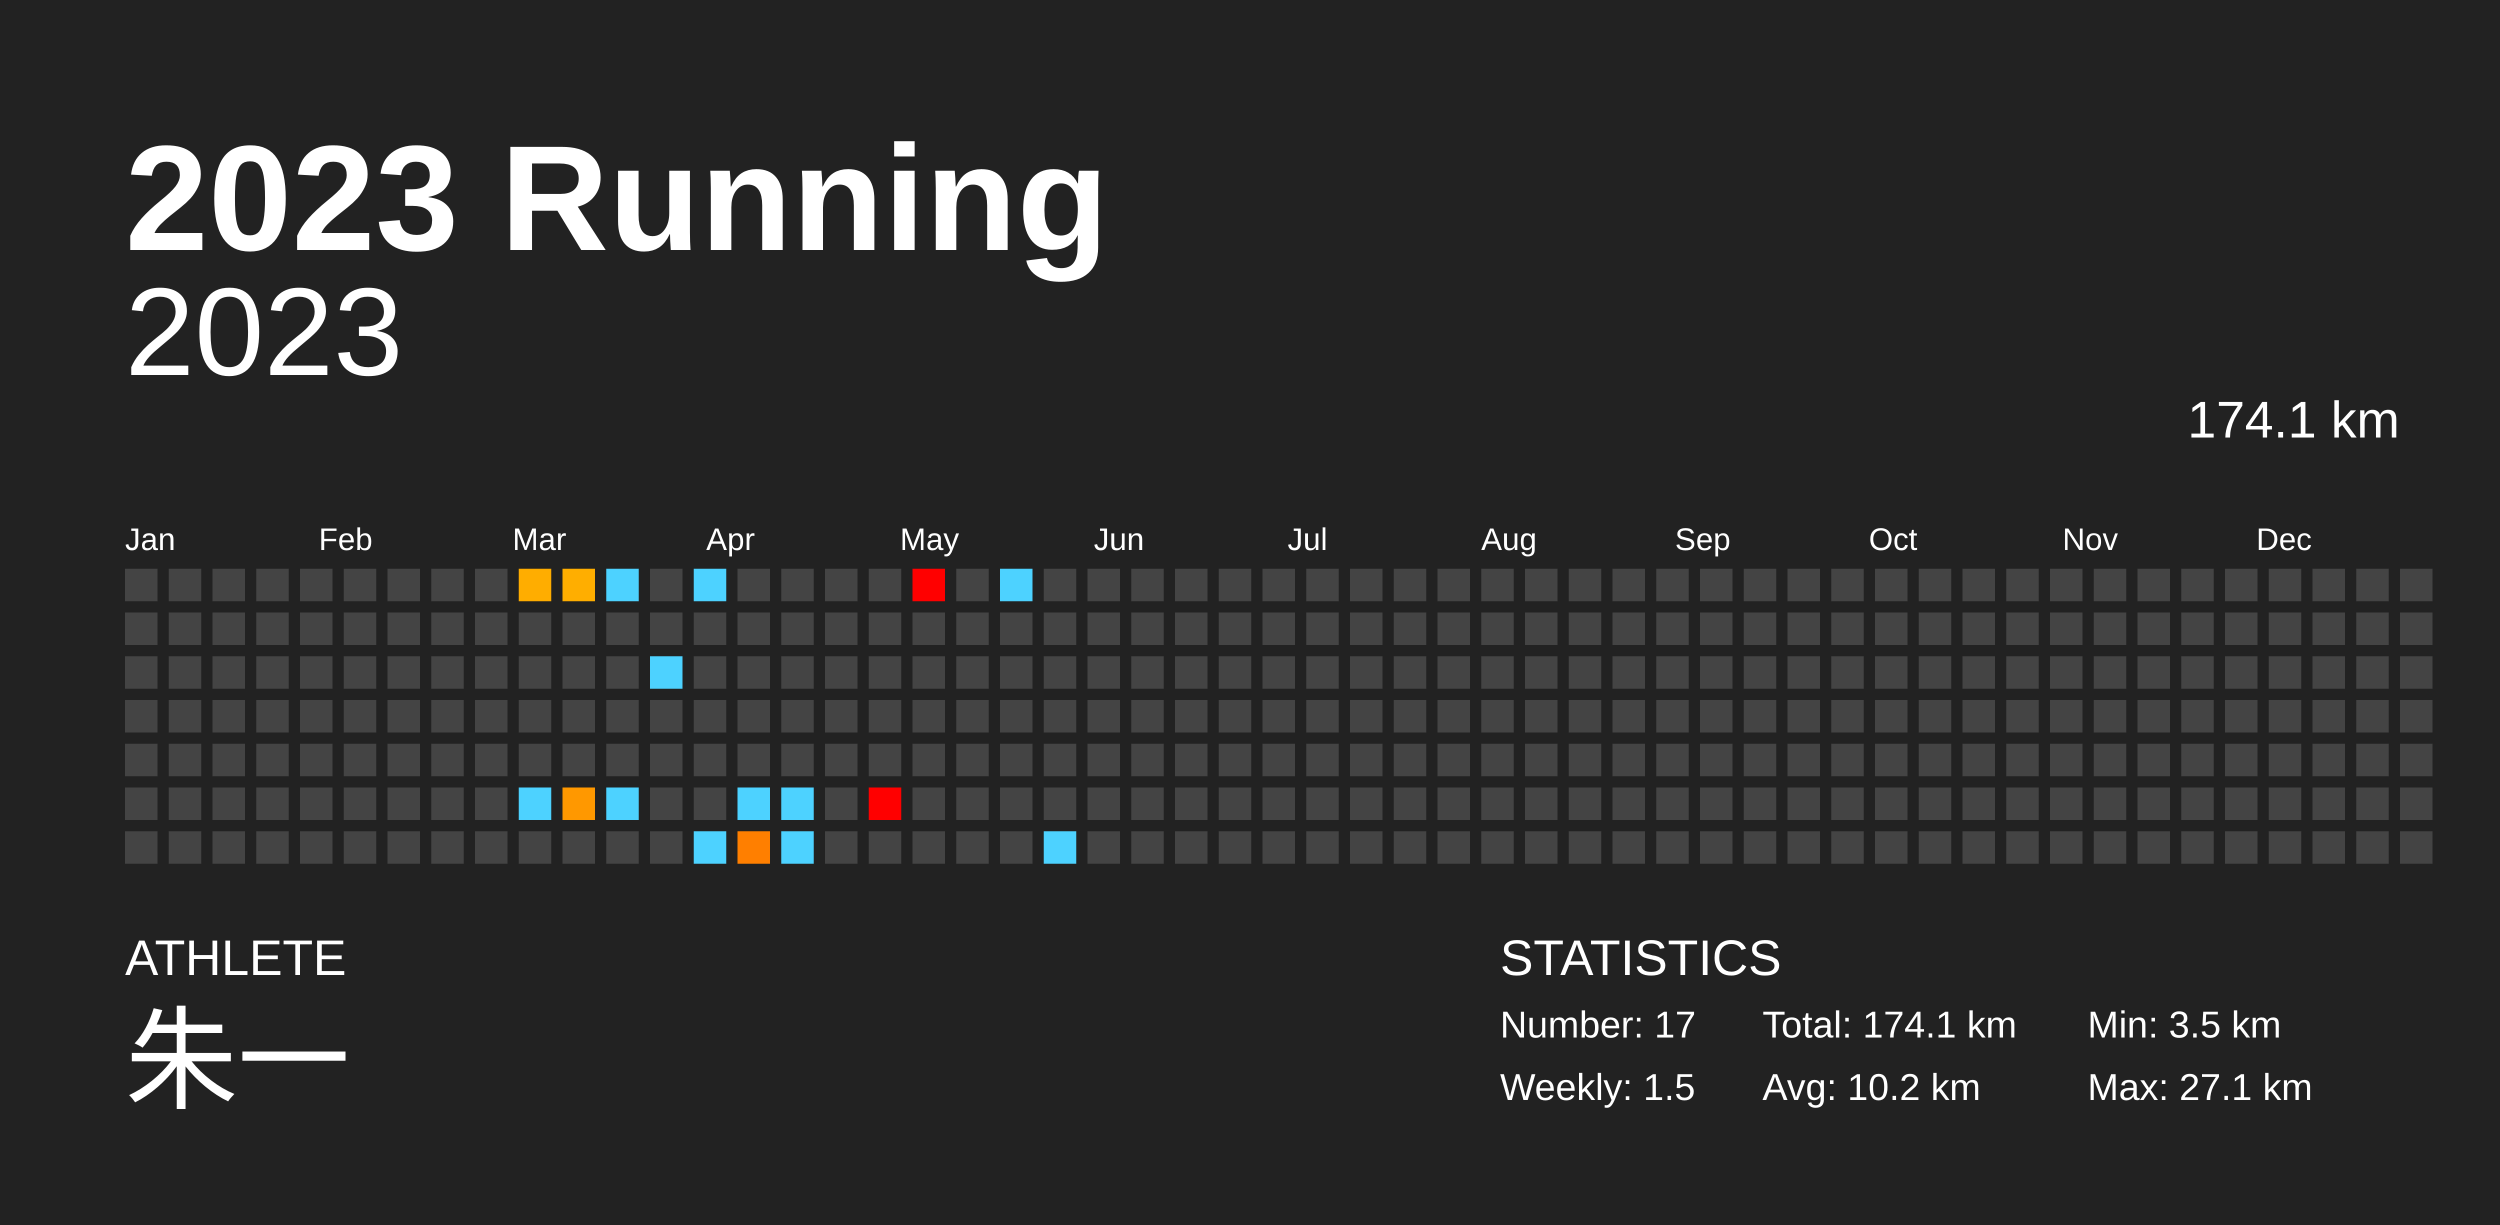
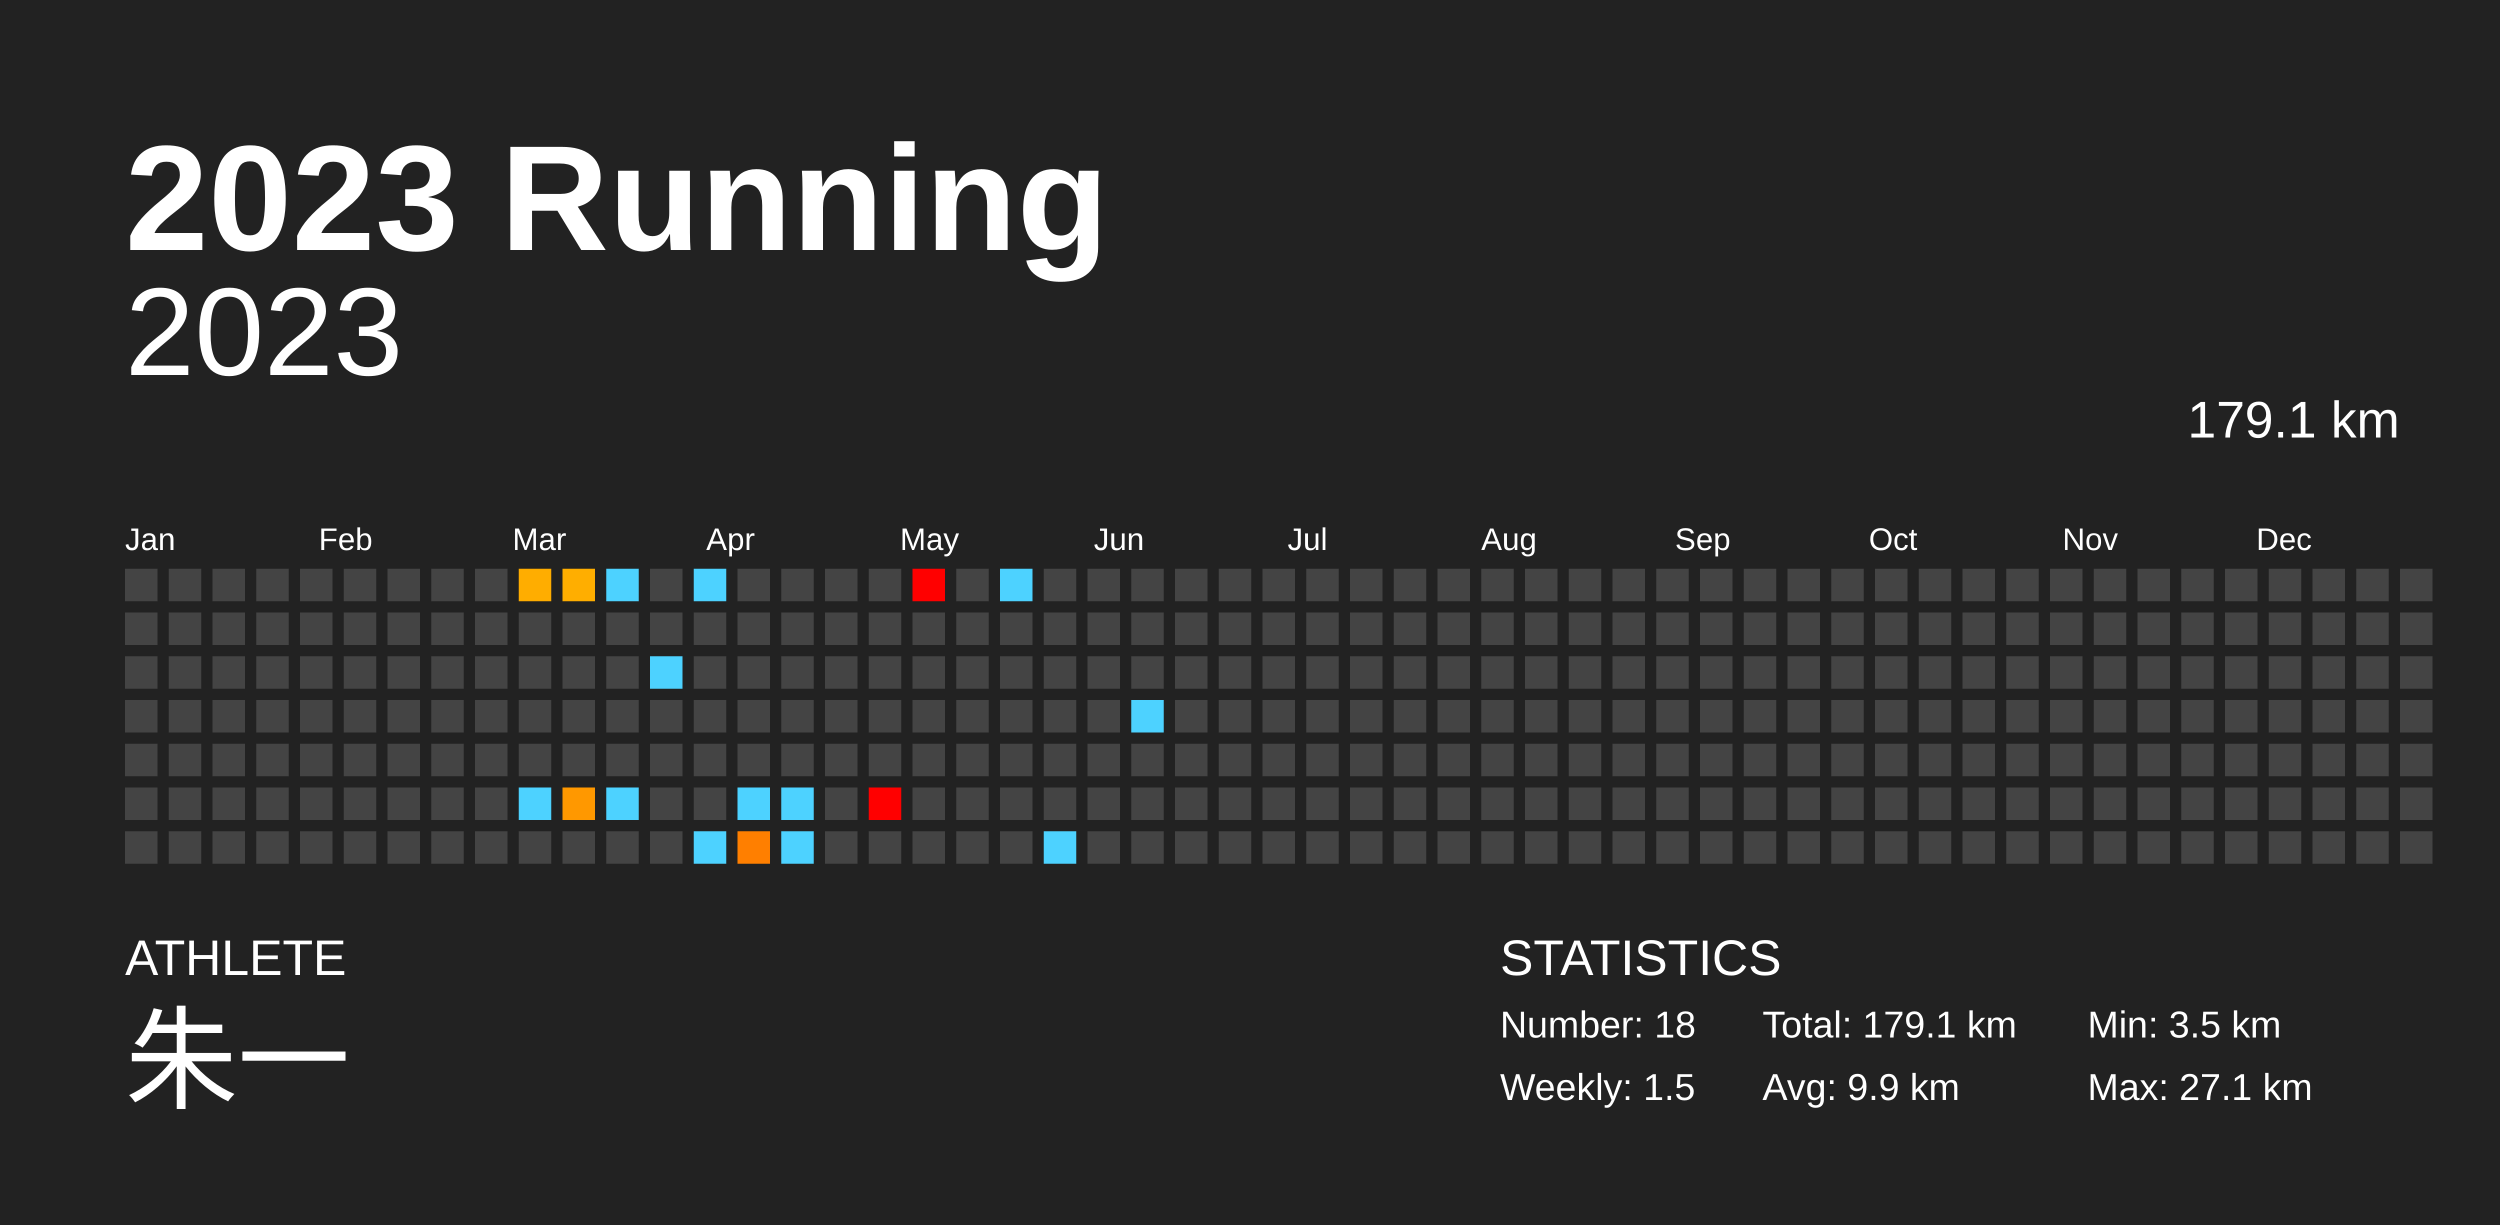
<svg xmlns="http://www.w3.org/2000/svg" baseProfile="full" height="98mm" version="1.1" viewBox="0,0,200,98" width="200mm">
  <defs />
  <rect fill="#222222" height="98" width="200" x="0" y="0" />
  <text fill="#FFFFFF" style="font-size:12px; font-family:Arial; font-weight:bold;" x="10" y="20">2023 Running</text>
  <text fill="#FFFFFF" style="font-size:4px; font-family:Arial" x="10" y="78">ATHLETE</text>
  <text fill="#FFFFFF" style="font-size:9px; font-family:Arial" x="10" y="88">朱一</text>
  <text fill="#FFFFFF" style="font-size:4px; font-family:Arial" x="120" y="78">STATISTICS</text>
-   <text fill="#FFFFFF" style="font-size:3px; font-family:Arial" x="120" y="83">Number: 17</text>
+   <text fill="#FFFFFF" style="font-size:3px; font-family:Arial" x="120" y="83">Number: 18</text>
  <text fill="#FFFFFF" style="font-size:3px; font-family:Arial" x="120" y="88">Weekly: 1.5</text>
-   <text fill="#FFFFFF" style="font-size:3px; font-family:Arial" x="141" y="83">Total: 174.1 km</text>
-   <text fill="#FFFFFF" style="font-size:3px; font-family:Arial" x="141" y="88">Avg: 10.2 km</text>
+   <text fill="#FFFFFF" style="font-size:3px; font-family:Arial" x="141" y="83">Total: 179.1 km</text>
+   <text fill="#FFFFFF" style="font-size:3px; font-family:Arial" x="141" y="88">Avg: 9.9 km</text>
  <text fill="#FFFFFF" style="font-size:3px; font-family:Arial" x="167" y="83">Min: 3.5 km</text>
  <text fill="#FFFFFF" style="font-size:3px; font-family:Arial" x="167" y="88">Max: 27.1 km</text>
  <text alignment-baseline="hanging" fill="#FFFFFF" style="font-size:10.0px; font-family:Arial;" x="10" y="30">2023</text>
-   <text alignment-baseline="hanging" fill="#FFFFFF" style="font-size:4.125px; font-family:Arial;" x="175" y="35">174.1 km</text>
+   <text alignment-baseline="hanging" fill="#FFFFFF" style="font-size:4.125px; font-family:Arial;" x="175" y="35">179.1 km</text>
  <text fill="#FFFFFF" style="font-size:2.5px; font-family:Arial" x="10.0" y="44">Jan</text>
  <text fill="#FFFFFF" style="font-size:2.5px; font-family:Arial" x="25.5" y="44">Feb</text>
  <text fill="#FFFFFF" style="font-size:2.5px; font-family:Arial" x="41.0" y="44">Mar</text>
  <text fill="#FFFFFF" style="font-size:2.5px; font-family:Arial" x="56.5" y="44">Apr</text>
  <text fill="#FFFFFF" style="font-size:2.5px; font-family:Arial" x="72.0" y="44">May</text>
  <text fill="#FFFFFF" style="font-size:2.5px; font-family:Arial" x="87.5" y="44">Jun</text>
  <text fill="#FFFFFF" style="font-size:2.5px; font-family:Arial" x="103.0" y="44">Jul</text>
  <text fill="#FFFFFF" style="font-size:2.5px; font-family:Arial" x="118.5" y="44">Aug</text>
  <text fill="#FFFFFF" style="font-size:2.5px; font-family:Arial" x="134.0" y="44">Sep</text>
  <text fill="#FFFFFF" style="font-size:2.5px; font-family:Arial" x="149.5" y="44">Oct</text>
  <text fill="#FFFFFF" style="font-size:2.5px; font-family:Arial" x="165.0" y="44">Nov</text>
  <text fill="#FFFFFF" style="font-size:2.5px; font-family:Arial" x="180.5" y="44">Dec</text>
  <rect fill="#444444" height="2.6" width="2.6" x="10.0" y="45.5" />
  <rect fill="#444444" height="2.6" width="2.6" x="10.0" y="49.0" />
  <rect fill="#444444" height="2.6" width="2.6" x="10.0" y="52.5" />
  <rect fill="#444444" height="2.6" width="2.6" x="10.0" y="56.0" />
  <rect fill="#444444" height="2.6" width="2.6" x="10.0" y="59.5" />
  <rect fill="#444444" height="2.6" width="2.6" x="10.0" y="63.0" />
  <rect fill="#444444" height="2.6" width="2.6" x="10.0" y="66.5" />
  <rect fill="#444444" height="2.6" width="2.6" x="13.5" y="45.5" />
  <rect fill="#444444" height="2.6" width="2.6" x="13.5" y="49.0" />
  <rect fill="#444444" height="2.6" width="2.6" x="13.5" y="52.5" />
  <rect fill="#444444" height="2.6" width="2.6" x="13.5" y="56.0" />
  <rect fill="#444444" height="2.6" width="2.6" x="13.5" y="59.5" />
  <rect fill="#444444" height="2.6" width="2.6" x="13.5" y="63.0" />
  <rect fill="#444444" height="2.6" width="2.6" x="13.5" y="66.5" />
  <rect fill="#444444" height="2.6" width="2.6" x="17.0" y="45.5" />
  <rect fill="#444444" height="2.6" width="2.6" x="17.0" y="49.0" />
  <rect fill="#444444" height="2.6" width="2.6" x="17.0" y="52.5" />
  <rect fill="#444444" height="2.6" width="2.6" x="17.0" y="56.0" />
  <rect fill="#444444" height="2.6" width="2.6" x="17.0" y="59.5" />
  <rect fill="#444444" height="2.6" width="2.6" x="17.0" y="63.0" />
  <rect fill="#444444" height="2.6" width="2.6" x="17.0" y="66.5" />
  <rect fill="#444444" height="2.6" width="2.6" x="20.5" y="45.5" />
  <rect fill="#444444" height="2.6" width="2.6" x="20.5" y="49.0" />
  <rect fill="#444444" height="2.6" width="2.6" x="20.5" y="52.5" />
  <rect fill="#444444" height="2.6" width="2.6" x="20.5" y="56.0" />
  <rect fill="#444444" height="2.6" width="2.6" x="20.5" y="59.5" />
  <rect fill="#444444" height="2.6" width="2.6" x="20.5" y="63.0" />
  <rect fill="#444444" height="2.6" width="2.6" x="20.5" y="66.5" />
  <rect fill="#444444" height="2.6" width="2.6" x="24.0" y="45.5" />
  <rect fill="#444444" height="2.6" width="2.6" x="24.0" y="49.0" />
  <rect fill="#444444" height="2.6" width="2.6" x="24.0" y="52.5" />
  <rect fill="#444444" height="2.6" width="2.6" x="24.0" y="56.0" />
  <rect fill="#444444" height="2.6" width="2.6" x="24.0" y="59.5" />
  <rect fill="#444444" height="2.6" width="2.6" x="24.0" y="63.0" />
  <rect fill="#444444" height="2.6" width="2.6" x="24.0" y="66.5" />
  <rect fill="#444444" height="2.6" width="2.6" x="27.5" y="45.5" />
  <rect fill="#444444" height="2.6" width="2.6" x="27.5" y="49.0" />
  <rect fill="#444444" height="2.6" width="2.6" x="27.5" y="52.5" />
  <rect fill="#444444" height="2.6" width="2.6" x="27.5" y="56.0" />
  <rect fill="#444444" height="2.6" width="2.6" x="27.5" y="59.5" />
  <rect fill="#444444" height="2.6" width="2.6" x="27.5" y="63.0" />
  <rect fill="#444444" height="2.6" width="2.6" x="27.5" y="66.5" />
  <rect fill="#444444" height="2.6" width="2.6" x="31.0" y="45.5" />
  <rect fill="#444444" height="2.6" width="2.6" x="31.0" y="49.0" />
  <rect fill="#444444" height="2.6" width="2.6" x="31.0" y="52.5" />
  <rect fill="#444444" height="2.6" width="2.6" x="31.0" y="56.0" />
  <rect fill="#444444" height="2.6" width="2.6" x="31.0" y="59.5" />
  <rect fill="#444444" height="2.6" width="2.6" x="31.0" y="63.0" />
  <rect fill="#444444" height="2.6" width="2.6" x="31.0" y="66.5" />
  <rect fill="#444444" height="2.6" width="2.6" x="34.5" y="45.5" />
  <rect fill="#444444" height="2.6" width="2.6" x="34.5" y="49.0" />
  <rect fill="#444444" height="2.6" width="2.6" x="34.5" y="52.5" />
  <rect fill="#444444" height="2.6" width="2.6" x="34.5" y="56.0" />
  <rect fill="#444444" height="2.6" width="2.6" x="34.5" y="59.5" />
  <rect fill="#444444" height="2.6" width="2.6" x="34.5" y="63.0" />
  <rect fill="#444444" height="2.6" width="2.6" x="34.5" y="66.5" />
  <rect fill="#444444" height="2.6" width="2.6" x="38.0" y="45.5" />
  <rect fill="#444444" height="2.6" width="2.6" x="38.0" y="49.0" />
  <rect fill="#444444" height="2.6" width="2.6" x="38.0" y="52.5" />
  <rect fill="#444444" height="2.6" width="2.6" x="38.0" y="56.0" />
  <rect fill="#444444" height="2.6" width="2.6" x="38.0" y="59.5" />
  <rect fill="#444444" height="2.6" width="2.6" x="38.0" y="63.0" />
  <rect fill="#444444" height="2.6" width="2.6" x="38.0" y="66.5" />
  <rect fill="#ffad00" height="2.6" width="2.6" x="41.5" y="45.5" />
  <rect fill="#444444" height="2.6" width="2.6" x="41.5" y="49.0" />
  <rect fill="#444444" height="2.6" width="2.6" x="41.5" y="52.5" />
  <rect fill="#444444" height="2.6" width="2.6" x="41.5" y="56.0" />
  <rect fill="#444444" height="2.6" width="2.6" x="41.5" y="59.5" />
  <rect fill="#4dd2ff" height="2.6" width="2.6" x="41.5" y="63.0" />
  <rect fill="#444444" height="2.6" width="2.6" x="41.5" y="66.5" />
  <rect fill="#ffae00" height="2.6" width="2.6" x="45.0" y="45.5" />
  <rect fill="#444444" height="2.6" width="2.6" x="45.0" y="49.0" />
  <rect fill="#444444" height="2.6" width="2.6" x="45.0" y="52.5" />
  <rect fill="#444444" height="2.6" width="2.6" x="45.0" y="56.0" />
  <rect fill="#444444" height="2.6" width="2.6" x="45.0" y="59.5" />
  <rect fill="#ff9800" height="2.6" width="2.6" x="45.0" y="63.0" />
  <rect fill="#444444" height="2.6" width="2.6" x="45.0" y="66.5" />
  <rect fill="#4dd2ff" height="2.6" width="2.6" x="48.5" y="45.5" />
  <rect fill="#444444" height="2.6" width="2.6" x="48.5" y="49.0" />
  <rect fill="#444444" height="2.6" width="2.6" x="48.5" y="52.5" />
  <rect fill="#444444" height="2.6" width="2.6" x="48.5" y="56.0" />
  <rect fill="#444444" height="2.6" width="2.6" x="48.5" y="59.5" />
  <rect fill="#4dd2ff" height="2.6" width="2.6" x="48.5" y="63.0" />
  <rect fill="#444444" height="2.6" width="2.6" x="48.5" y="66.5" />
  <rect fill="#444444" height="2.6" width="2.6" x="52.0" y="45.5" />
  <rect fill="#444444" height="2.6" width="2.6" x="52.0" y="49.0" />
  <rect fill="#4dd2ff" height="2.6" width="2.6" x="52.0" y="52.5" />
  <rect fill="#444444" height="2.6" width="2.6" x="52.0" y="56.0" />
  <rect fill="#444444" height="2.6" width="2.6" x="52.0" y="59.5" />
  <rect fill="#444444" height="2.6" width="2.6" x="52.0" y="63.0" />
  <rect fill="#444444" height="2.6" width="2.6" x="52.0" y="66.5" />
  <rect fill="#4dd2ff" height="2.6" width="2.6" x="55.5" y="45.5" />
  <rect fill="#444444" height="2.6" width="2.6" x="55.5" y="49.0" />
  <rect fill="#444444" height="2.6" width="2.6" x="55.5" y="52.5" />
  <rect fill="#444444" height="2.6" width="2.6" x="55.5" y="56.0" />
  <rect fill="#444444" height="2.6" width="2.6" x="55.5" y="59.5" />
  <rect fill="#444444" height="2.6" width="2.6" x="55.5" y="63.0" />
  <rect fill="#4dd2ff" height="2.6" width="2.6" x="55.5" y="66.5" />
  <rect fill="#444444" height="2.6" width="2.6" x="59.0" y="45.5" />
  <rect fill="#444444" height="2.6" width="2.6" x="59.0" y="49.0" />
  <rect fill="#444444" height="2.6" width="2.6" x="59.0" y="52.5" />
  <rect fill="#444444" height="2.6" width="2.6" x="59.0" y="56.0" />
  <rect fill="#444444" height="2.6" width="2.6" x="59.0" y="59.5" />
  <rect fill="#4dd2ff" height="2.6" width="2.6" x="59.0" y="63.0" />
  <rect fill="#ff7f00" height="2.6" width="2.6" x="59.0" y="66.5" />
  <rect fill="#444444" height="2.6" width="2.6" x="62.5" y="45.5" />
  <rect fill="#444444" height="2.6" width="2.6" x="62.5" y="49.0" />
  <rect fill="#444444" height="2.6" width="2.6" x="62.5" y="52.5" />
  <rect fill="#444444" height="2.6" width="2.6" x="62.5" y="56.0" />
  <rect fill="#444444" height="2.6" width="2.6" x="62.5" y="59.5" />
  <rect fill="#4dd2ff" height="2.6" width="2.6" x="62.5" y="63.0" />
  <rect fill="#4dd2ff" height="2.6" width="2.6" x="62.5" y="66.5" />
  <rect fill="#444444" height="2.6" width="2.6" x="66.0" y="45.5" />
  <rect fill="#444444" height="2.6" width="2.6" x="66.0" y="49.0" />
  <rect fill="#444444" height="2.6" width="2.6" x="66.0" y="52.5" />
  <rect fill="#444444" height="2.6" width="2.6" x="66.0" y="56.0" />
  <rect fill="#444444" height="2.6" width="2.6" x="66.0" y="59.5" />
  <rect fill="#444444" height="2.6" width="2.6" x="66.0" y="63.0" />
  <rect fill="#444444" height="2.6" width="2.6" x="66.0" y="66.5" />
  <rect fill="#444444" height="2.6" width="2.6" x="69.5" y="45.5" />
  <rect fill="#444444" height="2.6" width="2.6" x="69.5" y="49.0" />
  <rect fill="#444444" height="2.6" width="2.6" x="69.5" y="52.5" />
  <rect fill="#444444" height="2.6" width="2.6" x="69.5" y="56.0" />
  <rect fill="#444444" height="2.6" width="2.6" x="69.5" y="59.5" />
  <rect fill="red" height="2.6" width="2.6" x="69.5" y="63.0" />
  <rect fill="#444444" height="2.6" width="2.6" x="69.5" y="66.5" />
  <rect fill="red" height="2.6" width="2.6" x="73.0" y="45.5" />
  <rect fill="#444444" height="2.6" width="2.6" x="73.0" y="49.0" />
  <rect fill="#444444" height="2.6" width="2.6" x="73.0" y="52.5" />
  <rect fill="#444444" height="2.6" width="2.6" x="73.0" y="56.0" />
  <rect fill="#444444" height="2.6" width="2.6" x="73.0" y="59.5" />
  <rect fill="#444444" height="2.6" width="2.6" x="73.0" y="63.0" />
  <rect fill="#444444" height="2.6" width="2.6" x="73.0" y="66.5" />
  <rect fill="#444444" height="2.6" width="2.6" x="76.5" y="45.5" />
  <rect fill="#444444" height="2.6" width="2.6" x="76.5" y="49.0" />
  <rect fill="#444444" height="2.6" width="2.6" x="76.5" y="52.5" />
  <rect fill="#444444" height="2.6" width="2.6" x="76.5" y="56.0" />
  <rect fill="#444444" height="2.6" width="2.6" x="76.5" y="59.5" />
  <rect fill="#444444" height="2.6" width="2.6" x="76.5" y="63.0" />
  <rect fill="#444444" height="2.6" width="2.6" x="76.5" y="66.5" />
  <rect fill="#4dd2ff" height="2.6" width="2.6" x="80.0" y="45.5" />
  <rect fill="#444444" height="2.6" width="2.6" x="80.0" y="49.0" />
  <rect fill="#444444" height="2.6" width="2.6" x="80.0" y="52.5" />
  <rect fill="#444444" height="2.6" width="2.6" x="80.0" y="56.0" />
  <rect fill="#444444" height="2.6" width="2.6" x="80.0" y="59.5" />
  <rect fill="#444444" height="2.6" width="2.6" x="80.0" y="63.0" />
  <rect fill="#444444" height="2.6" width="2.6" x="80.0" y="66.5" />
  <rect fill="#444444" height="2.6" width="2.6" x="83.5" y="45.5" />
  <rect fill="#444444" height="2.6" width="2.6" x="83.5" y="49.0" />
  <rect fill="#444444" height="2.6" width="2.6" x="83.5" y="52.5" />
  <rect fill="#444444" height="2.6" width="2.6" x="83.5" y="56.0" />
  <rect fill="#444444" height="2.6" width="2.6" x="83.5" y="59.5" />
  <rect fill="#444444" height="2.6" width="2.6" x="83.5" y="63.0" />
  <rect fill="#4dd2ff" height="2.6" width="2.6" x="83.5" y="66.5" />
  <rect fill="#444444" height="2.6" width="2.6" x="87.0" y="45.5" />
  <rect fill="#444444" height="2.6" width="2.6" x="87.0" y="49.0" />
  <rect fill="#444444" height="2.6" width="2.6" x="87.0" y="52.5" />
  <rect fill="#444444" height="2.6" width="2.6" x="87.0" y="56.0" />
  <rect fill="#444444" height="2.6" width="2.6" x="87.0" y="59.5" />
  <rect fill="#444444" height="2.6" width="2.6" x="87.0" y="63.0" />
  <rect fill="#444444" height="2.6" width="2.6" x="87.0" y="66.5" />
  <rect fill="#444444" height="2.6" width="2.6" x="90.5" y="45.5" />
  <rect fill="#444444" height="2.6" width="2.6" x="90.5" y="49.0" />
  <rect fill="#444444" height="2.6" width="2.6" x="90.5" y="52.5" />
-   <rect fill="#444444" height="2.6" width="2.6" x="90.5" y="56.0" />
+   <rect fill="#4dd2ff" height="2.6" width="2.6" x="90.5" y="56.0" />
  <rect fill="#444444" height="2.6" width="2.6" x="90.5" y="59.5" />
  <rect fill="#444444" height="2.6" width="2.6" x="90.5" y="63.0" />
  <rect fill="#444444" height="2.6" width="2.6" x="90.5" y="66.5" />
  <rect fill="#444444" height="2.6" width="2.6" x="94.0" y="45.5" />
  <rect fill="#444444" height="2.6" width="2.6" x="94.0" y="49.0" />
  <rect fill="#444444" height="2.6" width="2.6" x="94.0" y="52.5" />
  <rect fill="#444444" height="2.6" width="2.6" x="94.0" y="56.0" />
  <rect fill="#444444" height="2.6" width="2.6" x="94.0" y="59.5" />
  <rect fill="#444444" height="2.6" width="2.6" x="94.0" y="63.0" />
  <rect fill="#444444" height="2.6" width="2.6" x="94.0" y="66.5" />
  <rect fill="#444444" height="2.6" width="2.6" x="97.5" y="45.5" />
  <rect fill="#444444" height="2.6" width="2.6" x="97.5" y="49.0" />
  <rect fill="#444444" height="2.6" width="2.6" x="97.5" y="52.5" />
  <rect fill="#444444" height="2.6" width="2.6" x="97.5" y="56.0" />
  <rect fill="#444444" height="2.6" width="2.6" x="97.5" y="59.5" />
  <rect fill="#444444" height="2.6" width="2.6" x="97.5" y="63.0" />
  <rect fill="#444444" height="2.6" width="2.6" x="97.5" y="66.5" />
  <rect fill="#444444" height="2.6" width="2.6" x="101.0" y="45.5" />
  <rect fill="#444444" height="2.6" width="2.6" x="101.0" y="49.0" />
  <rect fill="#444444" height="2.6" width="2.6" x="101.0" y="52.5" />
  <rect fill="#444444" height="2.6" width="2.6" x="101.0" y="56.0" />
  <rect fill="#444444" height="2.6" width="2.6" x="101.0" y="59.5" />
  <rect fill="#444444" height="2.6" width="2.6" x="101.0" y="63.0" />
  <rect fill="#444444" height="2.6" width="2.6" x="101.0" y="66.5" />
  <rect fill="#444444" height="2.6" width="2.6" x="104.5" y="45.5" />
  <rect fill="#444444" height="2.6" width="2.6" x="104.5" y="49.0" />
  <rect fill="#444444" height="2.6" width="2.6" x="104.5" y="52.5" />
  <rect fill="#444444" height="2.6" width="2.6" x="104.5" y="56.0" />
  <rect fill="#444444" height="2.6" width="2.6" x="104.5" y="59.5" />
  <rect fill="#444444" height="2.6" width="2.6" x="104.5" y="63.0" />
  <rect fill="#444444" height="2.6" width="2.6" x="104.5" y="66.5" />
  <rect fill="#444444" height="2.6" width="2.6" x="108.0" y="45.5" />
  <rect fill="#444444" height="2.6" width="2.6" x="108.0" y="49.0" />
  <rect fill="#444444" height="2.6" width="2.6" x="108.0" y="52.5" />
  <rect fill="#444444" height="2.6" width="2.6" x="108.0" y="56.0" />
  <rect fill="#444444" height="2.6" width="2.6" x="108.0" y="59.5" />
  <rect fill="#444444" height="2.6" width="2.6" x="108.0" y="63.0" />
  <rect fill="#444444" height="2.6" width="2.6" x="108.0" y="66.5" />
  <rect fill="#444444" height="2.6" width="2.6" x="111.5" y="45.5" />
  <rect fill="#444444" height="2.6" width="2.6" x="111.5" y="49.0" />
  <rect fill="#444444" height="2.6" width="2.6" x="111.5" y="52.5" />
  <rect fill="#444444" height="2.6" width="2.6" x="111.5" y="56.0" />
  <rect fill="#444444" height="2.6" width="2.6" x="111.5" y="59.5" />
  <rect fill="#444444" height="2.6" width="2.6" x="111.5" y="63.0" />
  <rect fill="#444444" height="2.6" width="2.6" x="111.5" y="66.5" />
  <rect fill="#444444" height="2.6" width="2.6" x="115.0" y="45.5" />
  <rect fill="#444444" height="2.6" width="2.6" x="115.0" y="49.0" />
  <rect fill="#444444" height="2.6" width="2.6" x="115.0" y="52.5" />
  <rect fill="#444444" height="2.6" width="2.6" x="115.0" y="56.0" />
  <rect fill="#444444" height="2.6" width="2.6" x="115.0" y="59.5" />
  <rect fill="#444444" height="2.6" width="2.6" x="115.0" y="63.0" />
  <rect fill="#444444" height="2.6" width="2.6" x="115.0" y="66.5" />
  <rect fill="#444444" height="2.6" width="2.6" x="118.5" y="45.5" />
  <rect fill="#444444" height="2.6" width="2.6" x="118.5" y="49.0" />
  <rect fill="#444444" height="2.6" width="2.6" x="118.5" y="52.5" />
  <rect fill="#444444" height="2.6" width="2.6" x="118.5" y="56.0" />
  <rect fill="#444444" height="2.6" width="2.6" x="118.5" y="59.5" />
  <rect fill="#444444" height="2.6" width="2.6" x="118.5" y="63.0" />
  <rect fill="#444444" height="2.6" width="2.6" x="118.5" y="66.5" />
  <rect fill="#444444" height="2.6" width="2.6" x="122.0" y="45.5" />
  <rect fill="#444444" height="2.6" width="2.6" x="122.0" y="49.0" />
  <rect fill="#444444" height="2.6" width="2.6" x="122.0" y="52.5" />
  <rect fill="#444444" height="2.6" width="2.6" x="122.0" y="56.0" />
  <rect fill="#444444" height="2.6" width="2.6" x="122.0" y="59.5" />
  <rect fill="#444444" height="2.6" width="2.6" x="122.0" y="63.0" />
  <rect fill="#444444" height="2.6" width="2.6" x="122.0" y="66.5" />
  <rect fill="#444444" height="2.6" width="2.6" x="125.5" y="45.5" />
  <rect fill="#444444" height="2.6" width="2.6" x="125.5" y="49.0" />
  <rect fill="#444444" height="2.6" width="2.6" x="125.5" y="52.5" />
  <rect fill="#444444" height="2.6" width="2.6" x="125.5" y="56.0" />
  <rect fill="#444444" height="2.6" width="2.6" x="125.5" y="59.5" />
  <rect fill="#444444" height="2.6" width="2.6" x="125.5" y="63.0" />
  <rect fill="#444444" height="2.6" width="2.6" x="125.5" y="66.5" />
  <rect fill="#444444" height="2.6" width="2.6" x="129.0" y="45.5" />
  <rect fill="#444444" height="2.6" width="2.6" x="129.0" y="49.0" />
  <rect fill="#444444" height="2.6" width="2.6" x="129.0" y="52.5" />
  <rect fill="#444444" height="2.6" width="2.6" x="129.0" y="56.0" />
  <rect fill="#444444" height="2.6" width="2.6" x="129.0" y="59.5" />
  <rect fill="#444444" height="2.6" width="2.6" x="129.0" y="63.0" />
  <rect fill="#444444" height="2.6" width="2.6" x="129.0" y="66.5" />
  <rect fill="#444444" height="2.6" width="2.6" x="132.5" y="45.5" />
  <rect fill="#444444" height="2.6" width="2.6" x="132.5" y="49.0" />
  <rect fill="#444444" height="2.6" width="2.6" x="132.5" y="52.5" />
  <rect fill="#444444" height="2.6" width="2.6" x="132.5" y="56.0" />
  <rect fill="#444444" height="2.6" width="2.6" x="132.5" y="59.5" />
  <rect fill="#444444" height="2.6" width="2.6" x="132.5" y="63.0" />
  <rect fill="#444444" height="2.6" width="2.6" x="132.5" y="66.5" />
  <rect fill="#444444" height="2.6" width="2.6" x="136.0" y="45.5" />
  <rect fill="#444444" height="2.6" width="2.6" x="136.0" y="49.0" />
  <rect fill="#444444" height="2.6" width="2.6" x="136.0" y="52.5" />
  <rect fill="#444444" height="2.6" width="2.6" x="136.0" y="56.0" />
  <rect fill="#444444" height="2.6" width="2.6" x="136.0" y="59.5" />
  <rect fill="#444444" height="2.6" width="2.6" x="136.0" y="63.0" />
  <rect fill="#444444" height="2.6" width="2.6" x="136.0" y="66.5" />
  <rect fill="#444444" height="2.6" width="2.6" x="139.5" y="45.5" />
  <rect fill="#444444" height="2.6" width="2.6" x="139.5" y="49.0" />
  <rect fill="#444444" height="2.6" width="2.6" x="139.5" y="52.5" />
  <rect fill="#444444" height="2.6" width="2.6" x="139.5" y="56.0" />
  <rect fill="#444444" height="2.6" width="2.6" x="139.5" y="59.5" />
  <rect fill="#444444" height="2.6" width="2.6" x="139.5" y="63.0" />
  <rect fill="#444444" height="2.6" width="2.6" x="139.5" y="66.5" />
  <rect fill="#444444" height="2.6" width="2.6" x="143.0" y="45.5" />
  <rect fill="#444444" height="2.6" width="2.6" x="143.0" y="49.0" />
  <rect fill="#444444" height="2.6" width="2.6" x="143.0" y="52.5" />
  <rect fill="#444444" height="2.6" width="2.6" x="143.0" y="56.0" />
  <rect fill="#444444" height="2.6" width="2.6" x="143.0" y="59.5" />
  <rect fill="#444444" height="2.6" width="2.6" x="143.0" y="63.0" />
  <rect fill="#444444" height="2.6" width="2.6" x="143.0" y="66.5" />
  <rect fill="#444444" height="2.6" width="2.6" x="146.5" y="45.5" />
  <rect fill="#444444" height="2.6" width="2.6" x="146.5" y="49.0" />
  <rect fill="#444444" height="2.6" width="2.6" x="146.5" y="52.5" />
  <rect fill="#444444" height="2.6" width="2.6" x="146.5" y="56.0" />
  <rect fill="#444444" height="2.6" width="2.6" x="146.5" y="59.5" />
  <rect fill="#444444" height="2.6" width="2.6" x="146.5" y="63.0" />
  <rect fill="#444444" height="2.6" width="2.6" x="146.5" y="66.5" />
  <rect fill="#444444" height="2.6" width="2.6" x="150.0" y="45.5" />
  <rect fill="#444444" height="2.6" width="2.6" x="150.0" y="49.0" />
  <rect fill="#444444" height="2.6" width="2.6" x="150.0" y="52.5" />
  <rect fill="#444444" height="2.6" width="2.6" x="150.0" y="56.0" />
  <rect fill="#444444" height="2.6" width="2.6" x="150.0" y="59.5" />
  <rect fill="#444444" height="2.6" width="2.6" x="150.0" y="63.0" />
  <rect fill="#444444" height="2.6" width="2.6" x="150.0" y="66.5" />
  <rect fill="#444444" height="2.6" width="2.6" x="153.5" y="45.5" />
  <rect fill="#444444" height="2.6" width="2.6" x="153.5" y="49.0" />
  <rect fill="#444444" height="2.6" width="2.6" x="153.5" y="52.5" />
  <rect fill="#444444" height="2.6" width="2.6" x="153.5" y="56.0" />
  <rect fill="#444444" height="2.6" width="2.6" x="153.5" y="59.5" />
  <rect fill="#444444" height="2.6" width="2.6" x="153.5" y="63.0" />
  <rect fill="#444444" height="2.6" width="2.6" x="153.5" y="66.5" />
  <rect fill="#444444" height="2.6" width="2.6" x="157.0" y="45.5" />
  <rect fill="#444444" height="2.6" width="2.6" x="157.0" y="49.0" />
  <rect fill="#444444" height="2.6" width="2.6" x="157.0" y="52.5" />
  <rect fill="#444444" height="2.6" width="2.6" x="157.0" y="56.0" />
  <rect fill="#444444" height="2.6" width="2.6" x="157.0" y="59.5" />
  <rect fill="#444444" height="2.6" width="2.6" x="157.0" y="63.0" />
  <rect fill="#444444" height="2.6" width="2.6" x="157.0" y="66.5" />
  <rect fill="#444444" height="2.6" width="2.6" x="160.5" y="45.5" />
  <rect fill="#444444" height="2.6" width="2.6" x="160.5" y="49.0" />
  <rect fill="#444444" height="2.6" width="2.6" x="160.5" y="52.5" />
  <rect fill="#444444" height="2.6" width="2.6" x="160.5" y="56.0" />
  <rect fill="#444444" height="2.6" width="2.6" x="160.5" y="59.5" />
  <rect fill="#444444" height="2.6" width="2.6" x="160.5" y="63.0" />
  <rect fill="#444444" height="2.6" width="2.6" x="160.5" y="66.5" />
  <rect fill="#444444" height="2.6" width="2.6" x="164.0" y="45.5" />
  <rect fill="#444444" height="2.6" width="2.6" x="164.0" y="49.0" />
  <rect fill="#444444" height="2.6" width="2.6" x="164.0" y="52.5" />
  <rect fill="#444444" height="2.6" width="2.6" x="164.0" y="56.0" />
  <rect fill="#444444" height="2.6" width="2.6" x="164.0" y="59.5" />
  <rect fill="#444444" height="2.6" width="2.6" x="164.0" y="63.0" />
  <rect fill="#444444" height="2.6" width="2.6" x="164.0" y="66.5" />
  <rect fill="#444444" height="2.6" width="2.6" x="167.5" y="45.5" />
  <rect fill="#444444" height="2.6" width="2.6" x="167.5" y="49.0" />
  <rect fill="#444444" height="2.6" width="2.6" x="167.5" y="52.5" />
  <rect fill="#444444" height="2.6" width="2.6" x="167.5" y="56.0" />
  <rect fill="#444444" height="2.6" width="2.6" x="167.5" y="59.5" />
  <rect fill="#444444" height="2.6" width="2.6" x="167.5" y="63.0" />
  <rect fill="#444444" height="2.6" width="2.6" x="167.5" y="66.5" />
  <rect fill="#444444" height="2.6" width="2.6" x="171.0" y="45.5" />
  <rect fill="#444444" height="2.6" width="2.6" x="171.0" y="49.0" />
  <rect fill="#444444" height="2.6" width="2.6" x="171.0" y="52.5" />
  <rect fill="#444444" height="2.6" width="2.6" x="171.0" y="56.0" />
  <rect fill="#444444" height="2.6" width="2.6" x="171.0" y="59.5" />
  <rect fill="#444444" height="2.6" width="2.6" x="171.0" y="63.0" />
  <rect fill="#444444" height="2.6" width="2.6" x="171.0" y="66.5" />
  <rect fill="#444444" height="2.6" width="2.6" x="174.5" y="45.5" />
  <rect fill="#444444" height="2.6" width="2.6" x="174.5" y="49.0" />
  <rect fill="#444444" height="2.6" width="2.6" x="174.5" y="52.5" />
  <rect fill="#444444" height="2.6" width="2.6" x="174.5" y="56.0" />
  <rect fill="#444444" height="2.6" width="2.6" x="174.5" y="59.5" />
  <rect fill="#444444" height="2.6" width="2.6" x="174.5" y="63.0" />
  <rect fill="#444444" height="2.6" width="2.6" x="174.5" y="66.5" />
  <rect fill="#444444" height="2.6" width="2.6" x="178.0" y="45.5" />
  <rect fill="#444444" height="2.6" width="2.6" x="178.0" y="49.0" />
  <rect fill="#444444" height="2.6" width="2.6" x="178.0" y="52.5" />
  <rect fill="#444444" height="2.6" width="2.6" x="178.0" y="56.0" />
  <rect fill="#444444" height="2.6" width="2.6" x="178.0" y="59.5" />
  <rect fill="#444444" height="2.6" width="2.6" x="178.0" y="63.0" />
  <rect fill="#444444" height="2.6" width="2.6" x="178.0" y="66.5" />
  <rect fill="#444444" height="2.6" width="2.6" x="181.5" y="45.5" />
  <rect fill="#444444" height="2.6" width="2.6" x="181.5" y="49.0" />
  <rect fill="#444444" height="2.6" width="2.6" x="181.5" y="52.5" />
  <rect fill="#444444" height="2.6" width="2.6" x="181.5" y="56.0" />
  <rect fill="#444444" height="2.6" width="2.6" x="181.5" y="59.5" />
  <rect fill="#444444" height="2.6" width="2.6" x="181.5" y="63.0" />
  <rect fill="#444444" height="2.6" width="2.6" x="181.5" y="66.5" />
  <rect fill="#444444" height="2.6" width="2.6" x="185.0" y="45.5" />
  <rect fill="#444444" height="2.6" width="2.6" x="185.0" y="49.0" />
  <rect fill="#444444" height="2.6" width="2.6" x="185.0" y="52.5" />
  <rect fill="#444444" height="2.6" width="2.6" x="185.0" y="56.0" />
  <rect fill="#444444" height="2.6" width="2.6" x="185.0" y="59.5" />
  <rect fill="#444444" height="2.6" width="2.6" x="185.0" y="63.0" />
  <rect fill="#444444" height="2.6" width="2.6" x="185.0" y="66.5" />
  <rect fill="#444444" height="2.6" width="2.6" x="188.5" y="45.5" />
  <rect fill="#444444" height="2.6" width="2.6" x="188.5" y="49.0" />
  <rect fill="#444444" height="2.6" width="2.6" x="188.5" y="52.5" />
  <rect fill="#444444" height="2.6" width="2.6" x="188.5" y="56.0" />
  <rect fill="#444444" height="2.6" width="2.6" x="188.5" y="59.5" />
  <rect fill="#444444" height="2.6" width="2.6" x="188.5" y="63.0" />
  <rect fill="#444444" height="2.6" width="2.6" x="188.5" y="66.5" />
  <rect fill="#444444" height="2.6" width="2.6" x="192.0" y="45.5" />
  <rect fill="#444444" height="2.6" width="2.6" x="192.0" y="49.0" />
  <rect fill="#444444" height="2.6" width="2.6" x="192.0" y="52.5" />
  <rect fill="#444444" height="2.6" width="2.6" x="192.0" y="56.0" />
  <rect fill="#444444" height="2.6" width="2.6" x="192.0" y="59.5" />
  <rect fill="#444444" height="2.6" width="2.6" x="192.0" y="63.0" />
  <rect fill="#444444" height="2.6" width="2.6" x="192.0" y="66.5" />
</svg>
